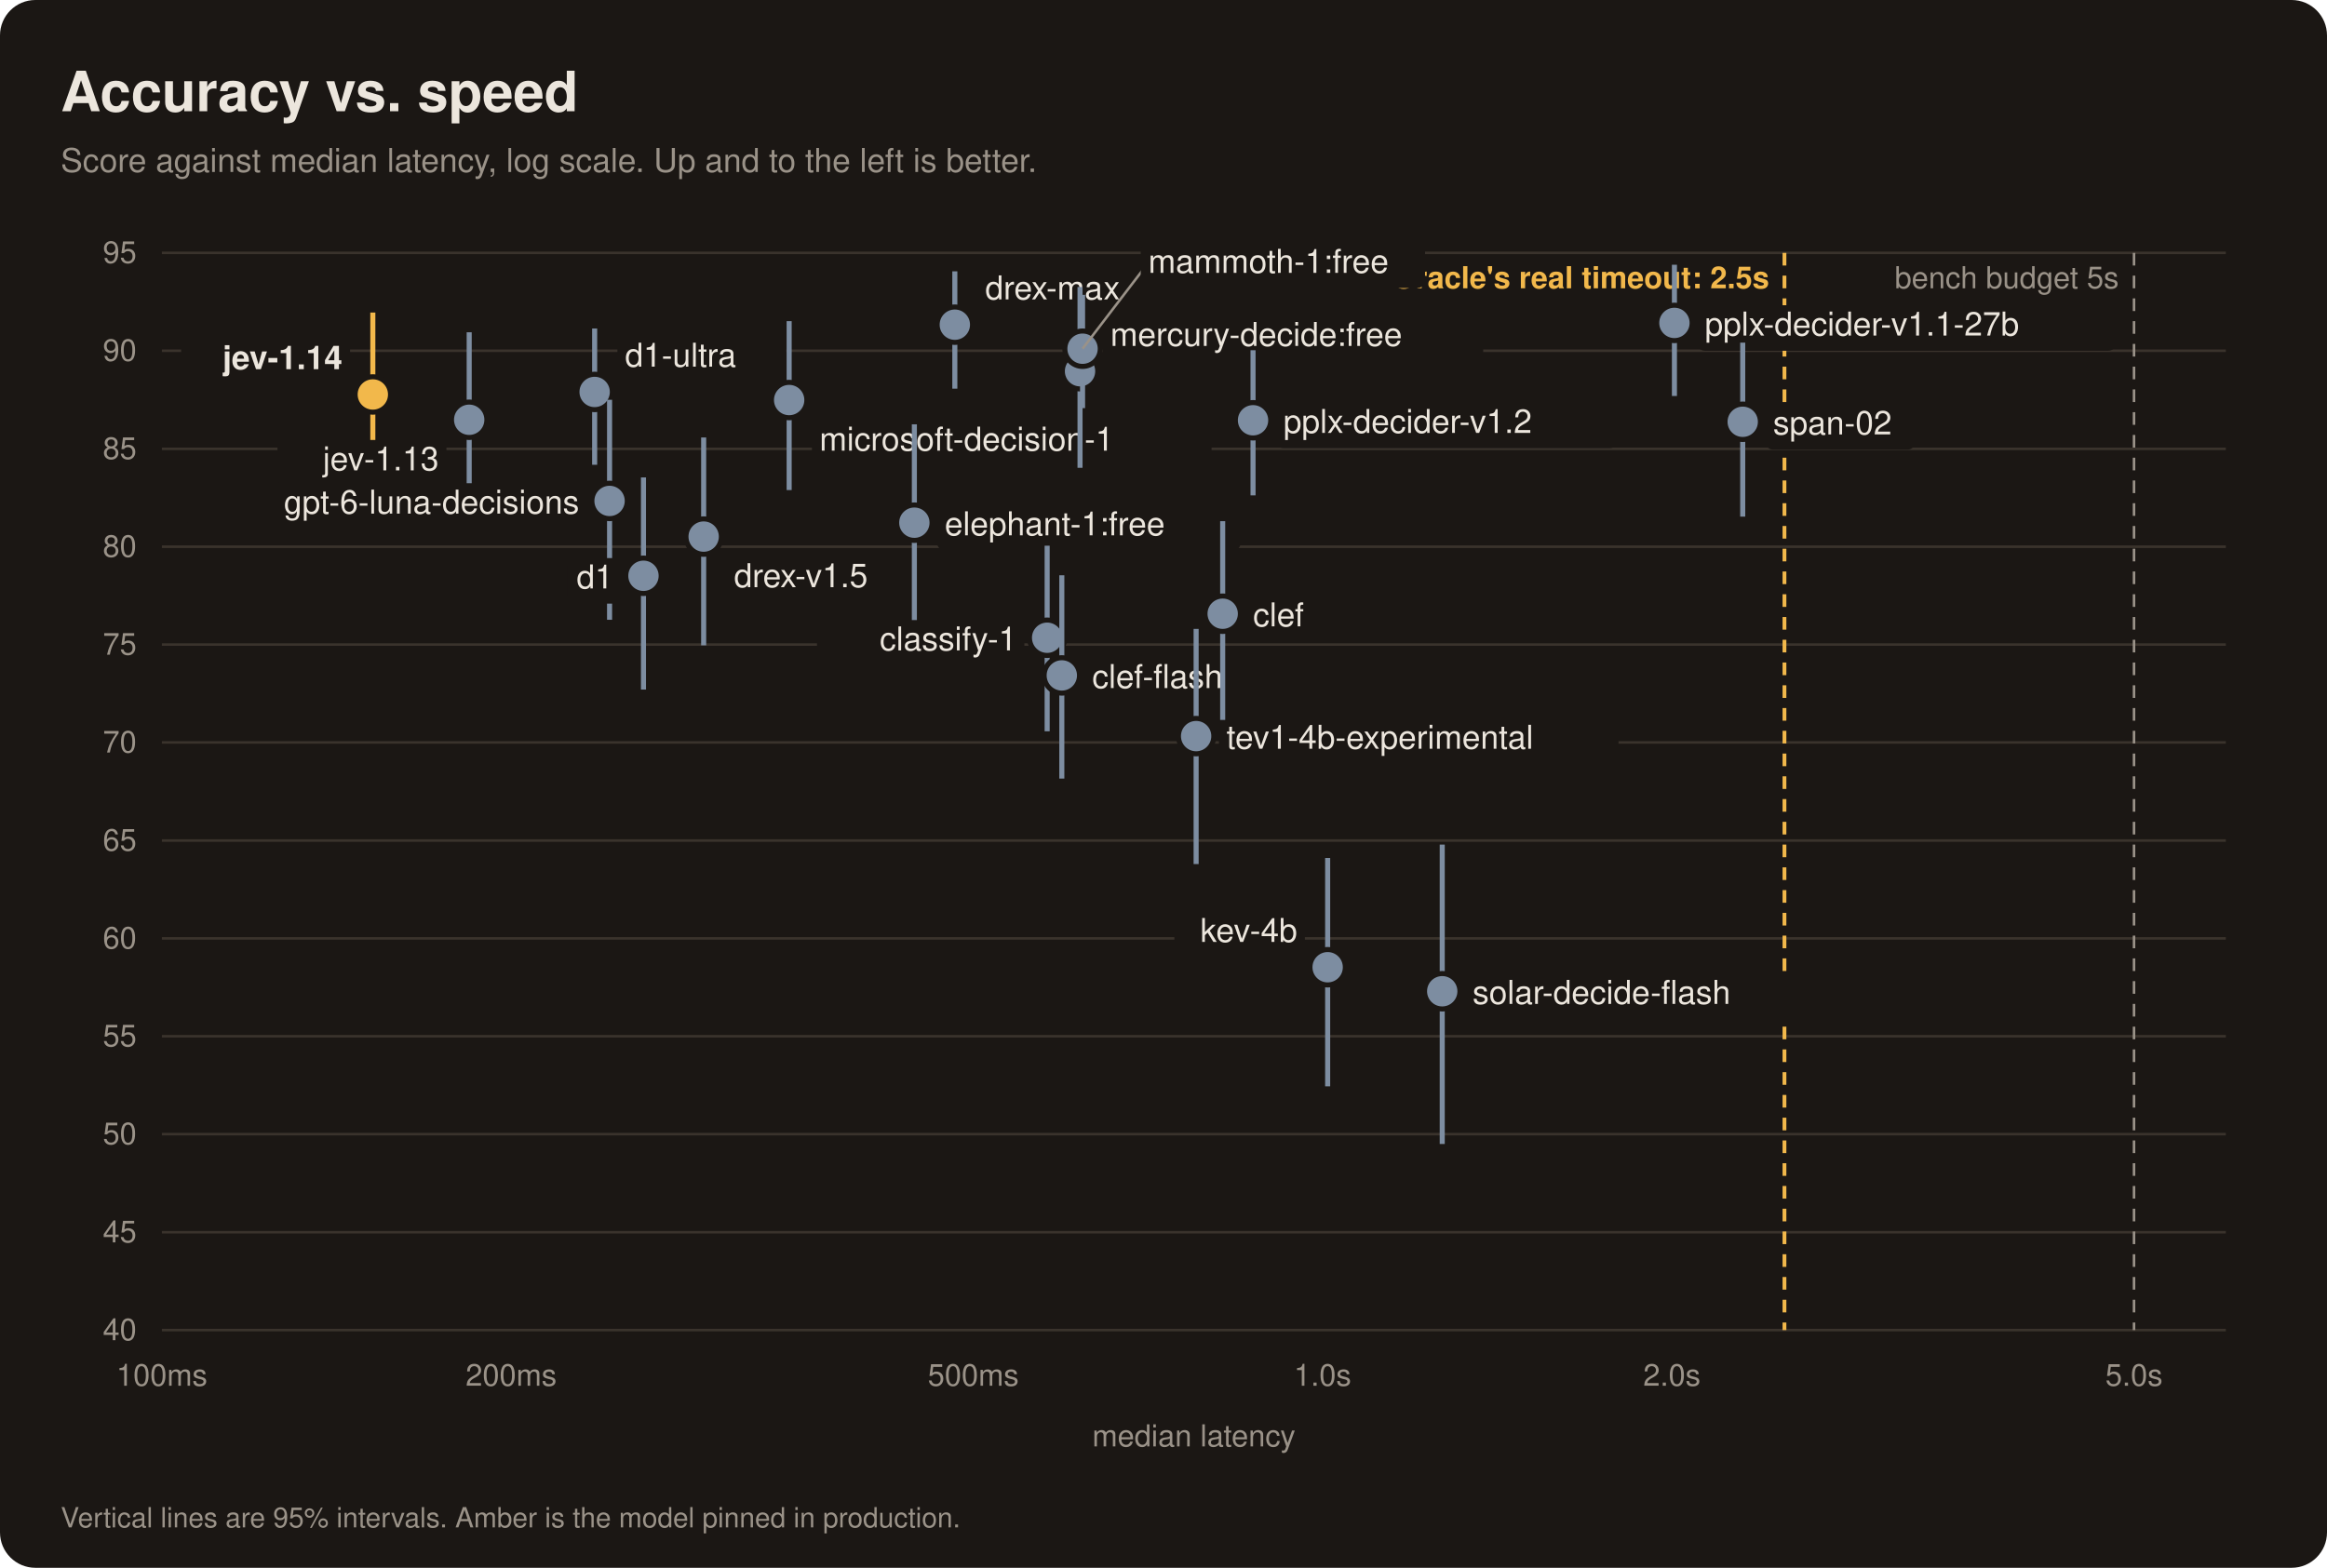
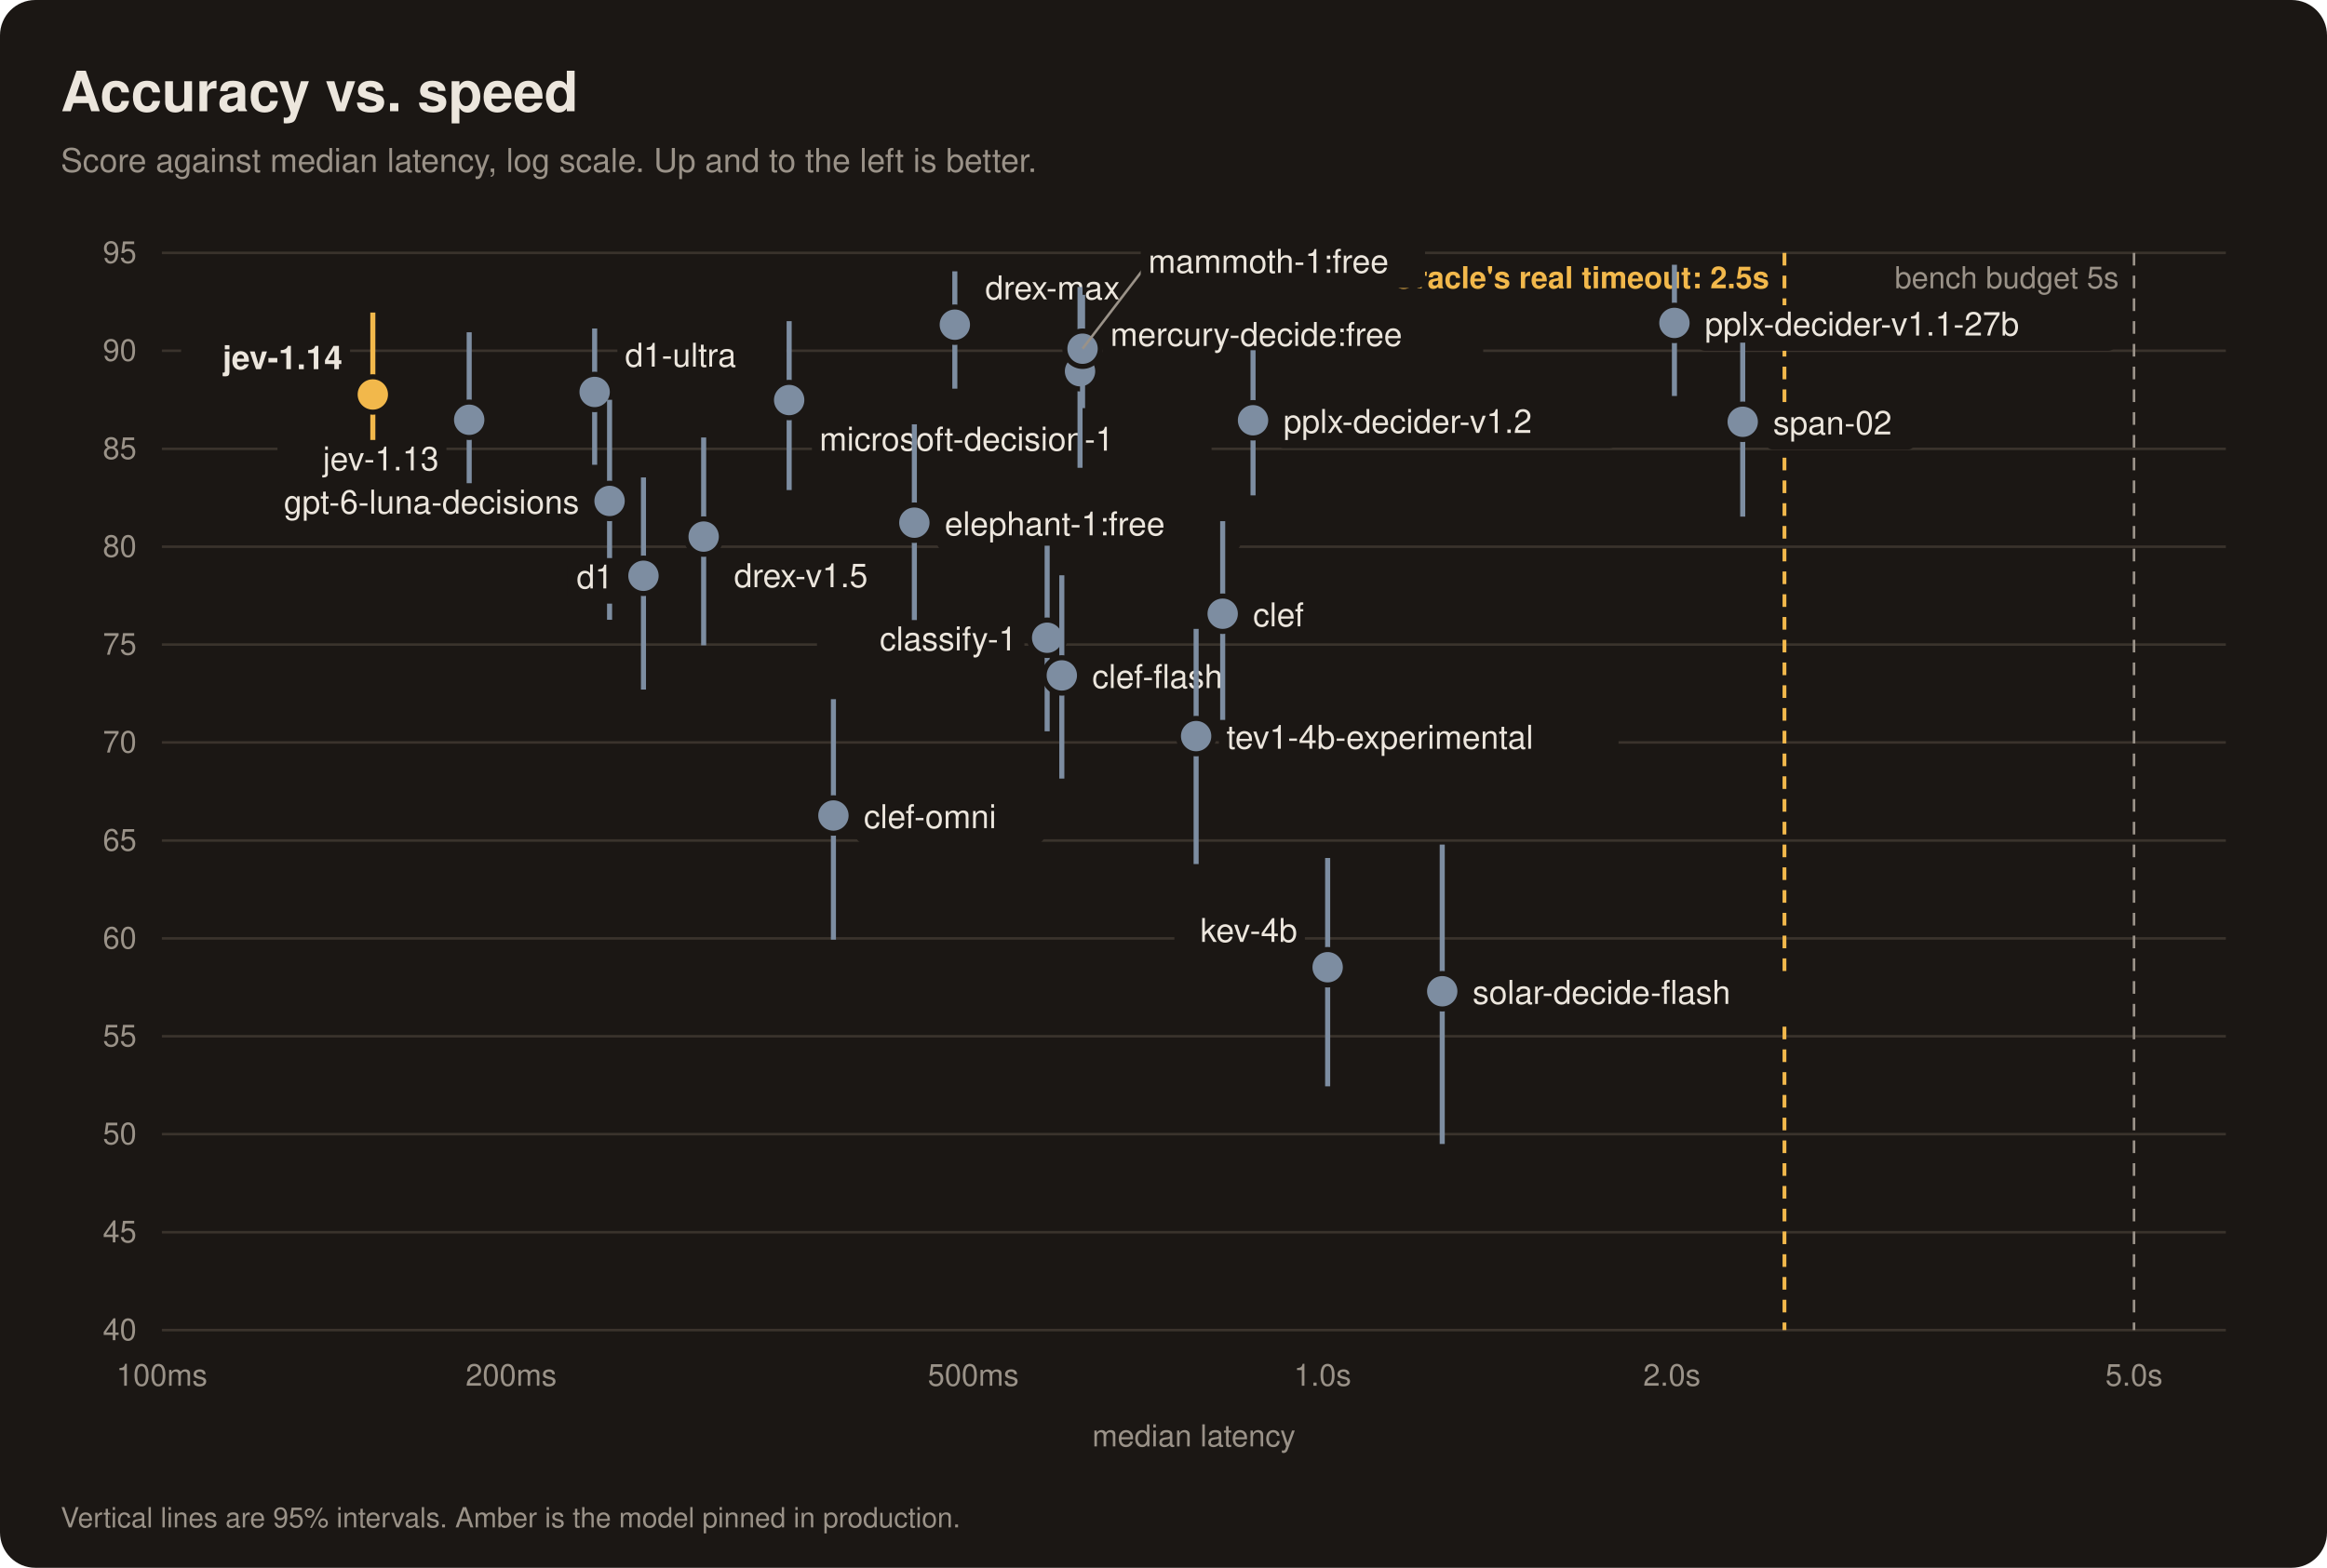
<svg xmlns="http://www.w3.org/2000/svg" viewBox="0 0 920 620" width="920" role="img" aria-label="Accuracy vs. speed" font-family="-apple-system,BlinkMacSystemFont,'Segoe UI',Helvetica,Arial,sans-serif">
  <rect width="920" height="620" rx="14" fill="#1b1714" />
  <text x="24.0" y="44.0" font-size="22" font-weight="700" fill="#ece6dd" text-anchor="start">Accuracy vs. speed</text>
  <text x="24.0" y="68.0" font-size="13" font-weight="400" fill="#9a9288" text-anchor="start">Score against median latency, log scale. Up and to the left is better.</text>
  <line x1="64.0" y1="526.0" x2="880.0" y2="526.0" stroke="#3a332c" stroke-width="1.0" />
  <text x="54.0" y="530.0" font-size="12" font-weight="400" fill="#9a9288" text-anchor="end">40</text>
  <line x1="64.0" y1="487.3" x2="880.0" y2="487.3" stroke="#3a332c" stroke-width="1.0" />
  <text x="54.0" y="491.3" font-size="12" font-weight="400" fill="#9a9288" text-anchor="end">45</text>
  <line x1="64.0" y1="448.5" x2="880.0" y2="448.5" stroke="#3a332c" stroke-width="1.0" />
  <text x="54.0" y="452.5" font-size="12" font-weight="400" fill="#9a9288" text-anchor="end">50</text>
  <line x1="64.0" y1="409.8" x2="880.0" y2="409.8" stroke="#3a332c" stroke-width="1.0" />
  <text x="54.0" y="413.8" font-size="12" font-weight="400" fill="#9a9288" text-anchor="end">55</text>
  <line x1="64.0" y1="371.1" x2="880.0" y2="371.1" stroke="#3a332c" stroke-width="1.0" />
  <text x="54.0" y="375.1" font-size="12" font-weight="400" fill="#9a9288" text-anchor="end">60</text>
  <line x1="64.0" y1="332.4" x2="880.0" y2="332.4" stroke="#3a332c" stroke-width="1.0" />
  <text x="54.0" y="336.4" font-size="12" font-weight="400" fill="#9a9288" text-anchor="end">65</text>
  <line x1="64.0" y1="293.6" x2="880.0" y2="293.6" stroke="#3a332c" stroke-width="1.0" />
  <text x="54.0" y="297.6" font-size="12" font-weight="400" fill="#9a9288" text-anchor="end">70</text>
  <line x1="64.0" y1="254.9" x2="880.0" y2="254.9" stroke="#3a332c" stroke-width="1.0" />
  <text x="54.0" y="258.9" font-size="12" font-weight="400" fill="#9a9288" text-anchor="end">75</text>
  <line x1="64.0" y1="216.2" x2="880.0" y2="216.2" stroke="#3a332c" stroke-width="1.0" />
  <text x="54.0" y="220.2" font-size="12" font-weight="400" fill="#9a9288" text-anchor="end">80</text>
  <line x1="64.0" y1="177.5" x2="880.0" y2="177.5" stroke="#3a332c" stroke-width="1.0" />
  <text x="54.0" y="181.5" font-size="12" font-weight="400" fill="#9a9288" text-anchor="end">85</text>
  <line x1="64.0" y1="138.7" x2="880.0" y2="138.7" stroke="#3a332c" stroke-width="1.0" />
  <text x="54.0" y="142.7" font-size="12" font-weight="400" fill="#9a9288" text-anchor="end">90</text>
  <line x1="64.0" y1="100.0" x2="880.0" y2="100.0" stroke="#3a332c" stroke-width="1.0" />
  <text x="54.0" y="104.0" font-size="12" font-weight="400" fill="#9a9288" text-anchor="end">95</text>
  <text x="64.0" y="548.0" font-size="12" font-weight="400" fill="#9a9288" text-anchor="middle">100ms</text>
  <text x="202.1" y="548.0" font-size="12" font-weight="400" fill="#9a9288" text-anchor="middle">200ms</text>
  <text x="384.8" y="548.0" font-size="12" font-weight="400" fill="#9a9288" text-anchor="middle">500ms</text>
  <text x="522.9" y="548.0" font-size="12" font-weight="400" fill="#9a9288" text-anchor="middle">1.0s</text>
  <text x="661.0" y="548.0" font-size="12" font-weight="400" fill="#9a9288" text-anchor="middle">2.0s</text>
  <text x="843.7" y="548.0" font-size="12" font-weight="400" fill="#9a9288" text-anchor="middle">5.0s</text>
  <text x="472.0" y="572.0" font-size="12" font-weight="400" fill="#9a9288" text-anchor="middle">median latency</text>
  <line x1="705.5" y1="100.0" x2="705.5" y2="526.0" stroke="#f2b84b" stroke-width="1.5" stroke-dasharray="5 4" />
  <text x="699.5" y="114.0" font-size="12" font-weight="600" fill="#f2b84b" text-anchor="end">Oracle's real timeout: 2.5s</text>
  <line x1="843.7" y1="100.0" x2="843.7" y2="526.0" stroke="#9a9288" stroke-width="1.0" stroke-dasharray="5 4" />
  <text x="837.7" y="114.0" font-size="12" font-weight="400" fill="#9a9288" text-anchor="end">bench budget 5s</text>
  <line x1="147.4" y1="191.3" x2="147.4" y2="123.6" stroke="#f2b84b" stroke-width="2.0" />
  <circle cx="147.4" cy="156.0" r="7" fill="#f2b84b" stroke="#1b1714" stroke-width="2" />
  <rect x="71.6" y="134.0" width="66.8" height="18.0" rx="3.0" fill="#1b1714" />
  <text x="135.4" y="146.0" font-size="13" font-weight="700" fill="#ece6dd" text-anchor="end">jev-1.14</text>
  <line x1="185.5" y1="205.3" x2="185.5" y2="131.4" stroke="#7d8da1" stroke-width="2.0" />
  <circle cx="185.5" cy="166.0" r="7" fill="#7d8da1" stroke="#1b1714" stroke-width="2" />
  <rect x="109.7" y="174.0" width="66.8" height="18.0" rx="3.0" fill="#1b1714" />
  <text x="173.5" y="186.0" font-size="13" font-weight="500" fill="#ece6dd" text-anchor="end">jev-1.13</text>
  <line x1="235.1" y1="183.8" x2="235.1" y2="129.9" stroke="#7d8da1" stroke-width="2.0" />
  <circle cx="235.1" cy="155.0" r="7" fill="#7d8da1" stroke="#1b1714" stroke-width="2" />
  <rect x="244.1" y="133.0" width="66.8" height="18.0" rx="3.0" fill="#1b1714" />
  <text x="247.1" y="145.0" font-size="13" font-weight="500" fill="#ece6dd" text-anchor="start">d1-ultra</text>
  <line x1="241.0" y1="245.1" x2="241.0" y2="158.1" stroke="#7d8da1" stroke-width="2.0" />
  <circle cx="241.0" cy="198.1" r="7" fill="#7d8da1" stroke="#1b1714" stroke-width="2" />
  <rect x="74.0" y="191.1" width="158.0" height="18.0" rx="3.0" fill="#1b1714" />
  <text x="229.0" y="203.1" font-size="13" font-weight="500" fill="#ece6dd" text-anchor="end">gpt-6-luna-decisions</text>
  <line x1="254.4" y1="272.7" x2="254.4" y2="188.8" stroke="#7d8da1" stroke-width="2.0" />
  <circle cx="254.4" cy="227.7" r="7" fill="#7d8da1" stroke="#1b1714" stroke-width="2" />
  <rect x="224.2" y="220.7" width="21.2" height="18.0" rx="3.0" fill="#1b1714" />
  <text x="242.4" y="232.7" font-size="13" font-weight="500" fill="#ece6dd" text-anchor="end">d1</text>
  <line x1="278.2" y1="255.2" x2="278.2" y2="173.0" stroke="#7d8da1" stroke-width="2.0" />
  <circle cx="278.2" cy="212.2" r="7" fill="#7d8da1" stroke="#1b1714" stroke-width="2" />
  <rect x="287.2" y="220.2" width="74.4" height="18.0" rx="3.0" fill="#1b1714" />
  <text x="290.2" y="232.2" font-size="13" font-weight="500" fill="#ece6dd" text-anchor="start">drex-v1.5</text>
  <line x1="312.0" y1="193.8" x2="312.0" y2="127.0" stroke="#7d8da1" stroke-width="2.0" />
  <circle cx="312.0" cy="158.2" r="7" fill="#7d8da1" stroke="#1b1714" stroke-width="2" />
  <rect x="321.0" y="166.2" width="158.0" height="18.0" rx="3.0" fill="#1b1714" />
  <text x="324.0" y="178.2" font-size="13" font-weight="500" fill="#ece6dd" text-anchor="start">microsoft-decision-1</text>
+   <line x1="329.5" y1="371.6" x2="329.5" y2="276.5" stroke="#7d8da1" stroke-width="2.0" />
+   <circle cx="329.5" cy="322.5" r="7" fill="#7d8da1" stroke="#1b1714" stroke-width="2" />
+   <rect x="338.5" y="315.5" width="74.4" height="18.0" rx="3.0" fill="#1b1714" />
+   <text x="341.5" y="327.5" font-size="13" font-weight="500" fill="#ece6dd" text-anchor="start">clef-omni</text>
  <line x1="361.5" y1="248.5" x2="361.5" y2="167.8" stroke="#7d8da1" stroke-width="2.0" />
  <circle cx="361.5" cy="206.7" r="7" fill="#7d8da1" stroke="#1b1714" stroke-width="2" />
  <rect x="370.5" y="199.7" width="120.0" height="18.0" rx="3.0" fill="#1b1714" />
  <text x="373.5" y="211.7" font-size="13" font-weight="500" fill="#ece6dd" text-anchor="start">elephant-1:free</text>
  <line x1="377.5" y1="153.7" x2="377.5" y2="107.3" stroke="#7d8da1" stroke-width="2.0" />
  <circle cx="377.5" cy="128.4" r="7" fill="#7d8da1" stroke="#1b1714" stroke-width="2" />
  <rect x="386.5" y="106.4" width="66.8" height="18.0" rx="3.0" fill="#1b1714" />
  <text x="389.5" y="118.4" font-size="13" font-weight="500" fill="#ece6dd" text-anchor="start">drex-max</text>
  <line x1="414.0" y1="289.2" x2="414.0" y2="215.8" stroke="#7d8da1" stroke-width="2.0" />
  <circle cx="414.0" cy="252.2" r="7" fill="#7d8da1" stroke="#1b1714" stroke-width="2" />
  <rect x="323.0" y="245.2" width="82.0" height="18.0" rx="3.0" fill="#1b1714" />
  <text x="402.0" y="257.2" font-size="13" font-weight="500" fill="#ece6dd" text-anchor="end">classify-1</text>
  <line x1="419.8" y1="307.9" x2="419.8" y2="227.5" stroke="#7d8da1" stroke-width="2.0" />
  <circle cx="419.8" cy="267.1" r="7" fill="#7d8da1" stroke="#1b1714" stroke-width="2" />
  <rect x="428.8" y="260.1" width="82.0" height="18.0" rx="3.0" fill="#1b1714" />
  <text x="431.8" y="272.1" font-size="13" font-weight="500" fill="#ece6dd" text-anchor="start">clef-flash</text>
  <line x1="427.0" y1="185.0" x2="427.0" y2="113.5" stroke="#7d8da1" stroke-width="2.0" />
  <circle cx="427.0" cy="146.8" r="7" fill="#7d8da1" stroke="#1b1714" stroke-width="2" />
  <rect x="436.0" y="124.8" width="150.4" height="18.0" rx="3.0" fill="#1b1714" />
  <text x="439.0" y="136.8" font-size="13" font-weight="500" fill="#ece6dd" text-anchor="start">mercury-decide:free</text>
  <line x1="428.0" y1="161.4" x2="428.0" y2="116.6" stroke="#7d8da1" stroke-width="2.0" />
  <circle cx="428.0" cy="137.9" r="7" fill="#7d8da1" stroke="#1b1714" stroke-width="2" />
  <line x1="428.0" y1="137.9" x2="454.0" y2="103.9" stroke="#9a9288" stroke-width="1.0" />
  <rect x="451.0" y="95.9" width="112.4" height="18.0" rx="3.0" fill="#1b1714" />
  <text x="454.0" y="107.9" font-size="13" font-weight="500" fill="#ece6dd" text-anchor="start">mammoth-1:free</text>
  <line x1="472.9" y1="341.7" x2="472.9" y2="248.7" stroke="#7d8da1" stroke-width="2.0" />
  <circle cx="472.9" cy="291.1" r="7" fill="#7d8da1" stroke="#1b1714" stroke-width="2" />
  <rect x="481.9" y="284.1" width="158.0" height="18.0" rx="3.0" fill="#1b1714" />
  <text x="484.9" y="296.1" font-size="13" font-weight="500" fill="#ece6dd" text-anchor="start">tev1-4b-experimental</text>
  <line x1="483.4" y1="284.7" x2="483.4" y2="206.1" stroke="#7d8da1" stroke-width="2.0" />
  <circle cx="483.4" cy="242.7" r="7" fill="#7d8da1" stroke="#1b1714" stroke-width="2" />
  <rect x="492.4" y="235.7" width="36.4" height="18.0" rx="3.0" fill="#1b1714" />
  <text x="495.4" y="247.7" font-size="13" font-weight="500" fill="#ece6dd" text-anchor="start">clef</text>
  <line x1="495.4" y1="195.9" x2="495.4" y2="138.5" stroke="#7d8da1" stroke-width="2.0" />
  <circle cx="495.4" cy="166.2" r="7" fill="#7d8da1" stroke="#1b1714" stroke-width="2" />
  <rect x="504.4" y="159.2" width="135.2" height="18.0" rx="3.0" fill="#1b1714" />
  <text x="507.4" y="171.2" font-size="13" font-weight="500" fill="#ece6dd" text-anchor="start">pplx-decider-v1.2</text>
  <line x1="524.9" y1="429.6" x2="524.9" y2="339.3" stroke="#7d8da1" stroke-width="2.0" />
  <circle cx="524.9" cy="382.5" r="7" fill="#7d8da1" stroke="#1b1714" stroke-width="2" />
  <rect x="464.3" y="360.5" width="51.6" height="18.0" rx="3.0" fill="#1b1714" />
  <text x="512.9" y="372.5" font-size="13" font-weight="500" fill="#ece6dd" text-anchor="end">kev-4b</text>
  <line x1="570.2" y1="452.4" x2="570.2" y2="334.0" stroke="#7d8da1" stroke-width="2.0" />
  <circle cx="570.2" cy="392.0" r="7" fill="#7d8da1" stroke="#1b1714" stroke-width="2" />
  <rect x="579.2" y="385.0" width="142.8" height="18.0" rx="3.0" fill="#1b1714" />
  <text x="582.2" y="397.0" font-size="13" font-weight="500" fill="#ece6dd" text-anchor="start">solar-decide-flash</text>
  <line x1="662.0" y1="156.6" x2="662.0" y2="104.7" stroke="#7d8da1" stroke-width="2.0" />
  <circle cx="662.0" cy="127.7" r="7" fill="#7d8da1" stroke="#1b1714" stroke-width="2" />
  <rect x="671.0" y="120.7" width="165.6" height="18.0" rx="3.0" fill="#1b1714" />
  <text x="674.0" y="132.7" font-size="13" font-weight="500" fill="#ece6dd" text-anchor="start">pplx-decider-v1.1-27b</text>
  <line x1="689.0" y1="204.3" x2="689.0" y2="135.5" stroke="#7d8da1" stroke-width="2.0" />
  <circle cx="689.0" cy="166.8" r="7" fill="#7d8da1" stroke="#1b1714" stroke-width="2" />
  <rect x="698.0" y="159.8" width="59.2" height="18.0" rx="3.0" fill="#1b1714" />
  <text x="701.0" y="171.8" font-size="13" font-weight="500" fill="#ece6dd" text-anchor="start">span-02</text>
  <text x="24.0" y="604.0" font-size="11" font-weight="400" fill="#9a9288" text-anchor="start">Vertical lines are 95% intervals. Amber is the model pinned in production.</text>
</svg>
